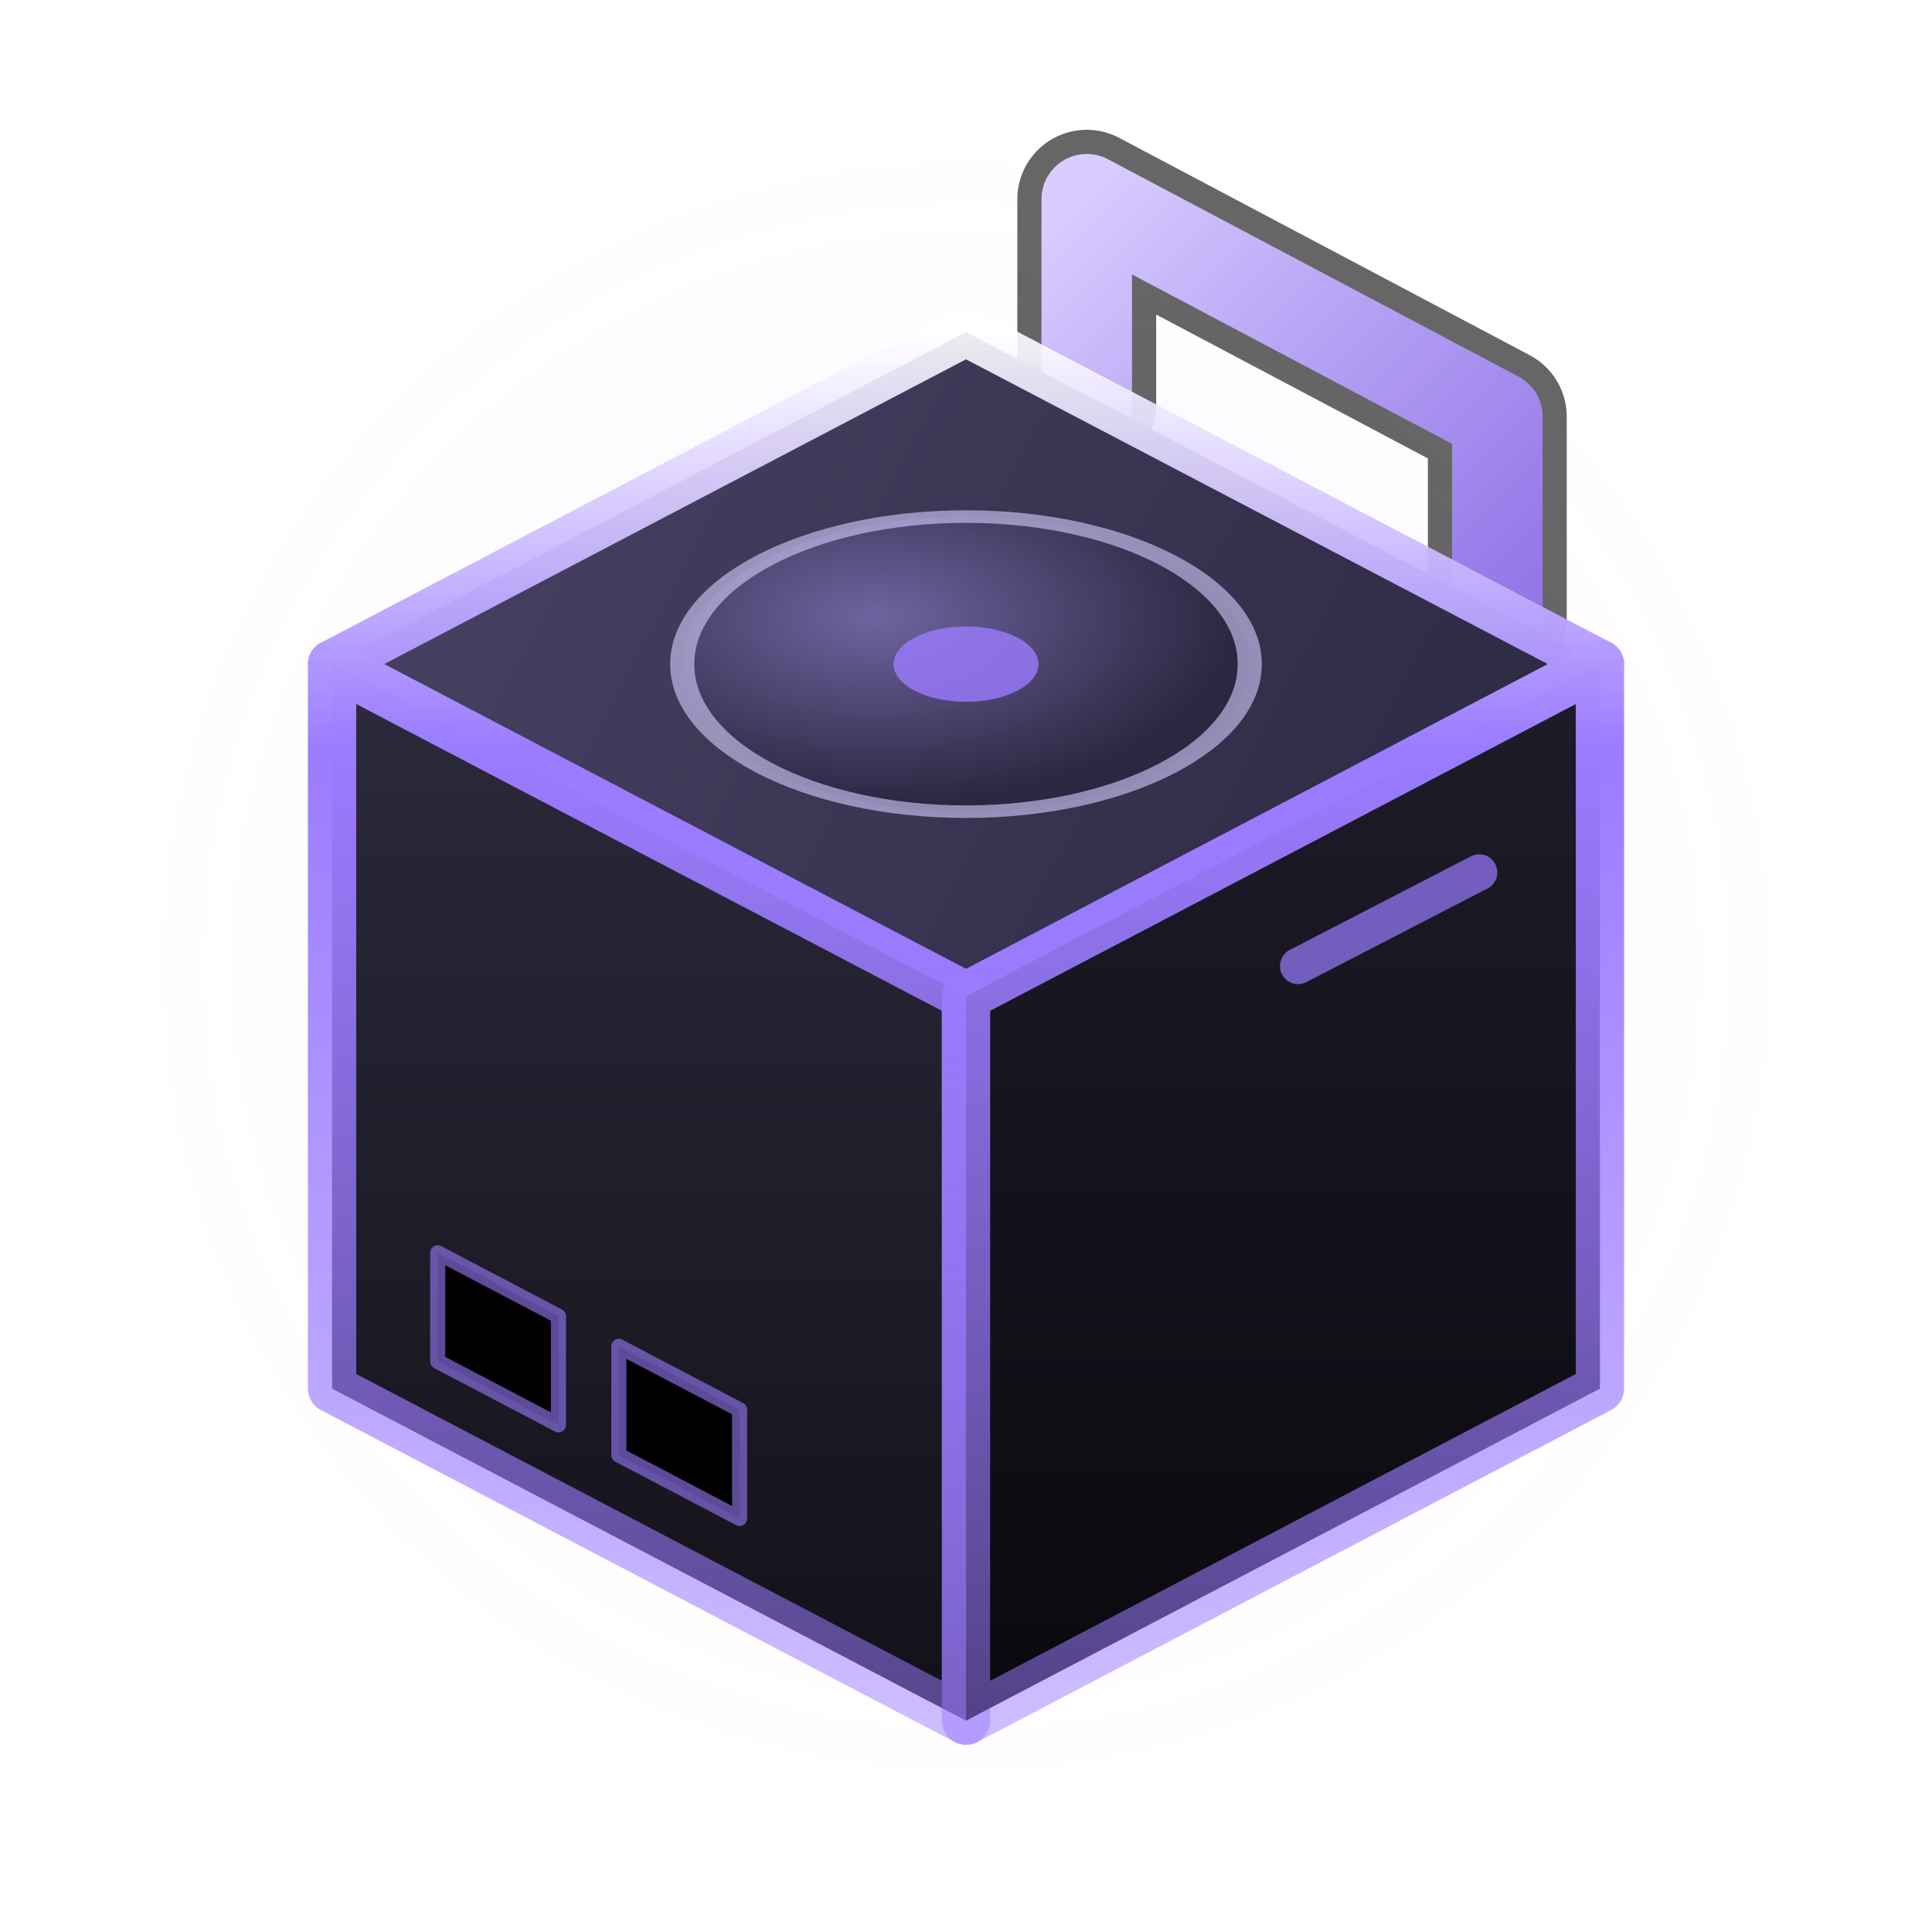
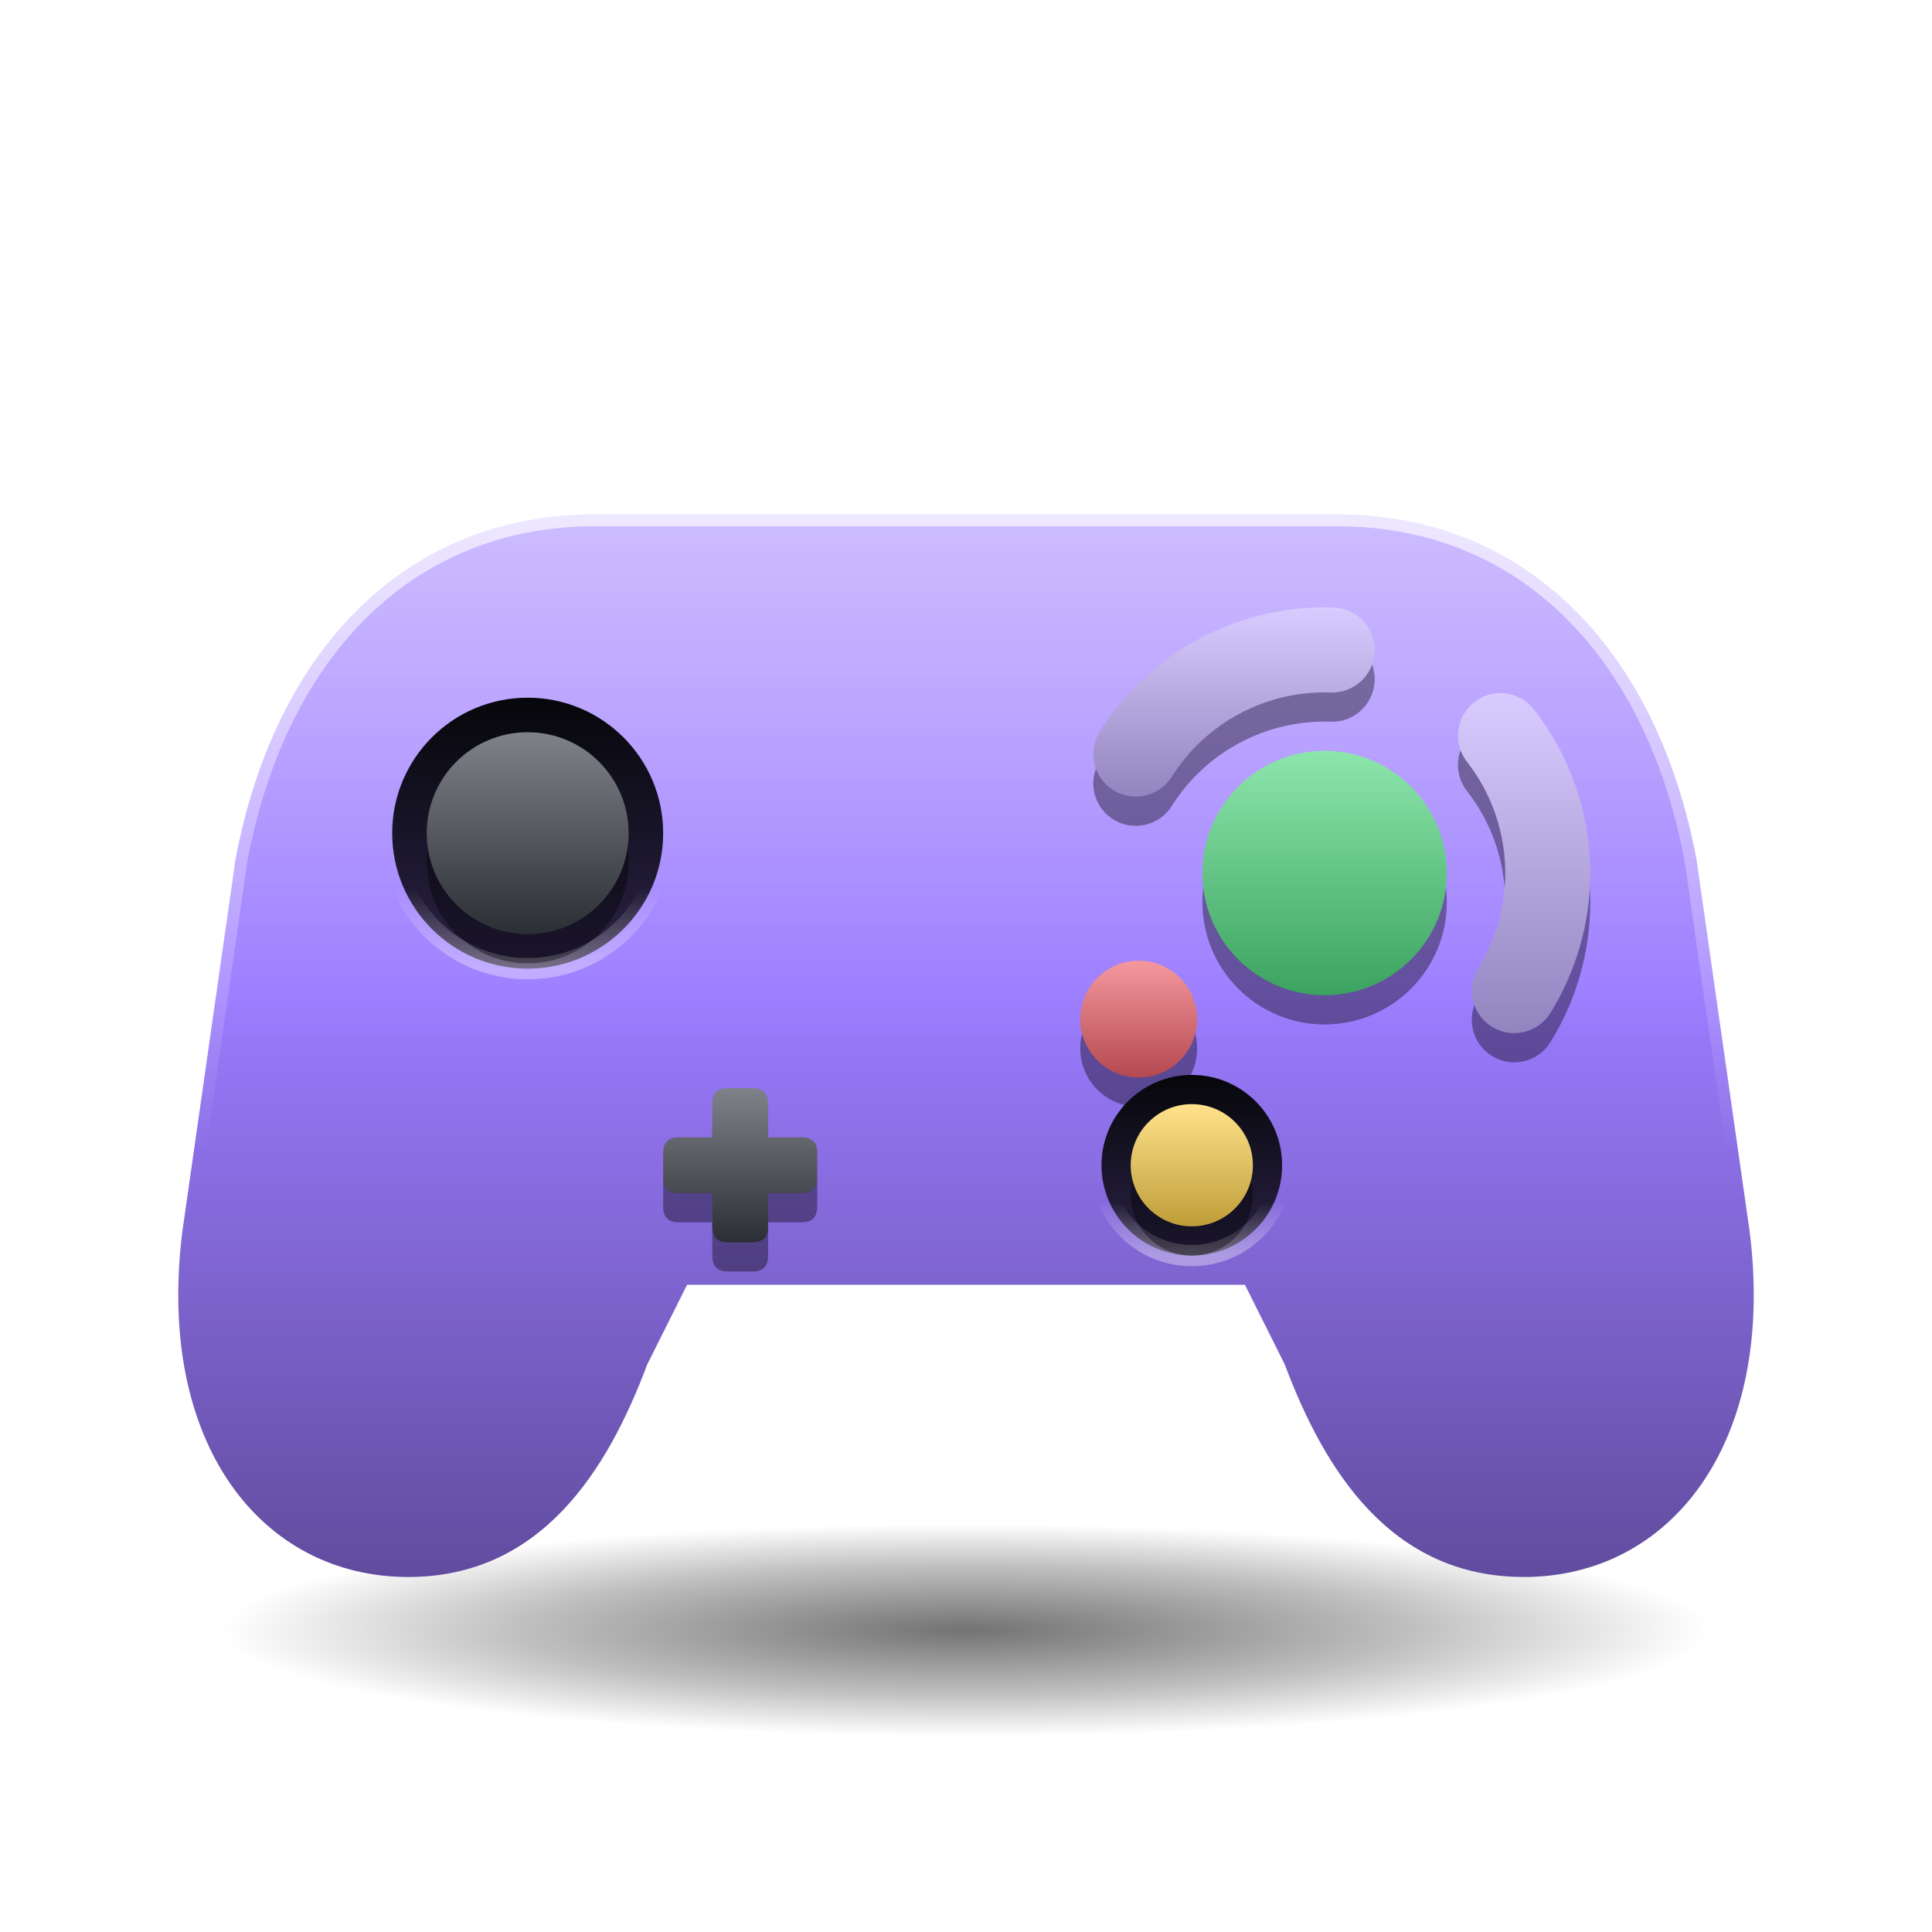
<svg xmlns="http://www.w3.org/2000/svg" width="64" height="64" viewBox="0 0 64 64">
  <defs>
-     <radialGradient id="g0" gradientUnits="userSpaceOnUse" cx="32" cy="32" r="32">
-       <stop offset="0" stop-color="#9B7BFF" stop-opacity="0.34" />
-       <stop offset="0.1" stop-color="#9B7BFF" stop-opacity="0.34" />
-       <stop offset="0.2" stop-color="#9B7BFF" stop-opacity="0.285" />
-       <stop offset="0.3" stop-color="#9B7BFF" stop-opacity="0.202" />
-       <stop offset="0.4" stop-color="#9B7BFF" stop-opacity="0.125" />
-       <stop offset="0.5" stop-color="#9B7BFF" stop-opacity="0.067" />
-       <stop offset="0.6" stop-color="#9B7BFF" stop-opacity="0.03" />
-       <stop offset="0.7" stop-color="#9B7BFF" stop-opacity="0.011" />
-       <stop offset="0.8" stop-color="#9B7BFF" stop-opacity="0.003" />
-       <stop offset="0.9" stop-color="#9B7BFF" stop-opacity="0" />
-       <stop offset="1" stop-color="#9B7BFF" stop-opacity="0" />
+     <radialGradient id="g0" gradientUnits="userSpaceOnUse" cx="32" cy="57" r="28">
+       <stop offset="0" stop-color="#000000" stop-opacity="0.55" />
+       <stop offset="0.6" stop-color="#000000" stop-opacity="0.248" />
+       <stop offset="1" stop-color="#000000" stop-opacity="0" />
    </radialGradient>
-     <linearGradient id="g1" gradientUnits="userSpaceOnUse" x1="36" y1="6" x2="50" y2="20">
-       <stop offset="0" stop-color="#D9CDFF" stop-opacity="1" />
-       <stop offset="1" stop-color="#9B7BFF" stop-opacity="0.85" />
+     <linearGradient id="g1" gradientUnits="userSpaceOnUse" x1="0" y1="15" x2="0" y2="55">
+       <stop offset="0" stop-color="#B7A0FF" stop-opacity="1" />
+       <stop offset="0.45" stop-color="#9B7BFF" stop-opacity="1" />
+       <stop offset="1" stop-color="#604C9E" stop-opacity="1" />
    </linearGradient>
-     <linearGradient id="g2" gradientUnits="userSpaceOnUse" x1="11" y1="11" x2="53" y2="33">
-       <stop offset="0" stop-color="#4A4466" stop-opacity="1" />
-       <stop offset="1" stop-color="#2A2740" stop-opacity="1" />
+     <linearGradient id="g2" gradientUnits="userSpaceOnUse" x1="0" y1="15" x2="0" y2="35">
+       <stop offset="0" stop-color="#FFFFFF" stop-opacity="0.3" />
+       <stop offset="1" stop-color="#FFFFFF" stop-opacity="0" />
    </linearGradient>
-     <linearGradient id="g3" gradientUnits="userSpaceOnUse" x1="0" y1="11" x2="0" y2="57">
-       <stop offset="0" stop-color="#FFFFFF" stop-opacity="0.9" />
-       <stop offset="0.3" stop-color="#9B7BFF" stop-opacity="1" />
-       <stop offset="1" stop-color="#9B7BFF" stop-opacity="0.5" />
+     <linearGradient id="g3" gradientUnits="userSpaceOnUse" x1="0" y1="15" x2="0" y2="39">
+       <stop offset="0" stop-color="#FFFFFF" stop-opacity="0.65" />
+       <stop offset="1" stop-color="#FFFFFF" stop-opacity="0" />
    </linearGradient>
-     <linearGradient id="g4" gradientUnits="userSpaceOnUse" x1="0" y1="22" x2="0" y2="57">
-       <stop offset="0" stop-color="#2C2A3C" stop-opacity="1" />
-       <stop offset="1" stop-color="#121118" stop-opacity="1" />
+     <linearGradient id="g4" gradientUnits="userSpaceOnUse" x1="0" y1="21.9" x2="0" y2="32.1">
+       <stop offset="0" stop-color="#06070A" stop-opacity="1" />
+       <stop offset="1" stop-color="#2B2247" stop-opacity="1" />
    </linearGradient>
-     <linearGradient id="g5" gradientUnits="userSpaceOnUse" x1="0" y1="11" x2="0" y2="57">
-       <stop offset="0" stop-color="#FFFFFF" stop-opacity="0.9" />
-       <stop offset="0.3" stop-color="#9B7BFF" stop-opacity="1" />
-       <stop offset="1" stop-color="#9B7BFF" stop-opacity="0.5" />
+     <linearGradient id="g5" gradientUnits="userSpaceOnUse" x1="0" y1="21.9" x2="0" y2="32.1">
+       <stop offset="0" stop-color="#FFFFFF" stop-opacity="0" />
+       <stop offset="0.7" stop-color="#FFFFFF" stop-opacity="0" />
+       <stop offset="1" stop-color="#FFFFFF" stop-opacity="0.35" />
    </linearGradient>
-     <linearGradient id="g6" gradientUnits="userSpaceOnUse" x1="0" y1="22" x2="0" y2="57">
-       <stop offset="0" stop-color="#1E1C2A" stop-opacity="1" />
-       <stop offset="1" stop-color="#09090D" stop-opacity="1" />
+     <linearGradient id="g6" gradientUnits="userSpaceOnUse" x1="0" y1="23.2" x2="0" y2="30.8">
+       <stop offset="0" stop-color="#7F8288" stop-opacity="1" />
+       <stop offset="1" stop-color="#2C2E36" stop-opacity="1" />
    </linearGradient>
-     <linearGradient id="g7" gradientUnits="userSpaceOnUse" x1="0" y1="11" x2="0" y2="57">
-       <stop offset="0" stop-color="#FFFFFF" stop-opacity="0.9" />
-       <stop offset="0.3" stop-color="#9B7BFF" stop-opacity="1" />
-       <stop offset="1" stop-color="#9B7BFF" stop-opacity="0.5" />
+     <linearGradient id="g7" gradientUnits="userSpaceOnUse" x1="0" y1="23.9" x2="0" y2="33.1">
+       <stop offset="0" stop-color="#8DE6AC" stop-opacity="1" />
+       <stop offset="1" stop-color="#3BA35F" stop-opacity="1" />
    </linearGradient>
-     <radialGradient id="g8" gradientUnits="userSpaceOnUse" cx="29" cy="19" r="12">
-       <stop offset="0" stop-color="#6E64A0" stop-opacity="1" />
-       <stop offset="1" stop-color="#2A2740" stop-opacity="1" />
-     </radialGradient>
+     <linearGradient id="g8" gradientUnits="userSpaceOnUse" x1="0" y1="31.8" x2="0" y2="36.2">
+       <stop offset="0" stop-color="#F5989E" stop-opacity="1" />
+       <stop offset="1" stop-color="#B44850" stop-opacity="1" />
+     </linearGradient>
+     <linearGradient id="g9" gradientUnits="userSpaceOnUse" x1="0" y1="18.505" x2="0" y2="25.625">
+       <stop offset="0" stop-color="#D8CCFF" stop-opacity="1" />
+       <stop offset="1" stop-color="#9284BF" stop-opacity="1" />
+     </linearGradient>
+     <linearGradient id="g10" gradientUnits="userSpaceOnUse" x1="0" y1="21.733" x2="0" y2="34.527">
+       <stop offset="0" stop-color="#D8CCFF" stop-opacity="1" />
+       <stop offset="1" stop-color="#9284BF" stop-opacity="1" />
+     </linearGradient>
+     <linearGradient id="g11" gradientUnits="userSpaceOnUse" x1="0" y1="36.1" x2="0" y2="42.9">
+       <stop offset="0" stop-color="#06070A" stop-opacity="1" />
+       <stop offset="1" stop-color="#2B2247" stop-opacity="1" />
+     </linearGradient>
+     <linearGradient id="g12" gradientUnits="userSpaceOnUse" x1="0" y1="36.1" x2="0" y2="42.9">
+       <stop offset="0" stop-color="#FFFFFF" stop-opacity="0" />
+       <stop offset="0.7" stop-color="#FFFFFF" stop-opacity="0" />
+       <stop offset="1" stop-color="#FFFFFF" stop-opacity="0.35" />
+     </linearGradient>
+     <linearGradient id="g13" gradientUnits="userSpaceOnUse" x1="0" y1="37.2" x2="0" y2="41.8">
+       <stop offset="0" stop-color="#FFE28B" stop-opacity="1" />
+       <stop offset="1" stop-color="#BF9E39" stop-opacity="1" />
+     </linearGradient>
+     <linearGradient id="g14" gradientUnits="userSpaceOnUse" x1="0" y1="36.6" x2="0" y2="42.4">
+       <stop offset="0" stop-color="#7F8288" stop-opacity="1" />
+       <stop offset="1" stop-color="#2C2E36" stop-opacity="1" />
+     </linearGradient>
  </defs>
-   <path d="M0,32A32,32 0 1 1 64,32A32,32 0 1 1 0,32Z" fill="url(#g0)" />
-   <path d="M36,13.4 V6.6 L49.6,13.8 V20.6" fill="none" stroke="#000000" stroke-width="4.6" stroke-linecap="round" stroke-linejoin="round" stroke-opacity="0.6" />
-   <path d="M36,13.4 V6.6 L49.6,13.8 V20.6" fill="none" stroke="url(#g1)" stroke-width="3" stroke-linecap="round" stroke-linejoin="round" />
-   <path d="M32,11 L53,22 L32,33 L11,22Z" fill="url(#g2)" stroke="url(#g3)" stroke-width="1.6" stroke-linecap="round" stroke-linejoin="round" />
-   <path d="M11,22 L32,33 L32,57 L11,46Z" fill="url(#g4)" stroke="url(#g5)" stroke-width="1.6" stroke-linecap="round" stroke-linejoin="round" />
-   <path d="M32,33 L53,22 L53,46 L32,57Z" fill="url(#g6)" stroke="url(#g7)" stroke-width="1.6" stroke-linecap="round" stroke-linejoin="round" />
-   <g transform="translate(32 22) scale(1 0.52) translate(-32 -22)">
-     <path d="M22.6,22A9.4,9.4 0 1 1 41.4,22A9.4,9.4 0 1 1 22.6,22Z" fill="url(#g8)" stroke="#D9CDFF" stroke-width="0.8" stroke-linecap="round" stroke-linejoin="round" stroke-opacity="0.6" />
+   <g transform="translate(32 32) scale(0.88 0.88) translate(-32 -32)">
+     <g transform="translate(32 57) scale(1 0.143) translate(-32 -57)">
+       <path d="M4,57A28,28 0 1 1 60,57A28,28 0 1 1 4,57Z" fill="url(#g0)" />
+     </g>
+     <path d="M18,15 H46 C53,15 58,20 59.5,28 L61.5,42 C62.5,50 58.5,55 53,55 C48,55 45.5,51 44,47 L42.5,44 H21.5 L20,47 C18.5,51 16,55 11,55 C5.5,55 1.5,50 2.5,42 L4.5,28 C6,20 11,15 18,15 Z" fill="url(#g1)" />
+     <path d="M18,15 H46 C53,15 58,20 59.5,28 L61.5,42 C62.5,50 58.5,55 53,55 C48,55 45.5,51 44,47 L42.5,44 H21.5 L20,47 C18.5,51 16,55 11,55 C5.5,55 1.5,50 2.5,42 L4.5,28 C6,20 11,15 18,15 Z" fill="url(#g2)" />
+     <path d="M18,15 H46 C53,15 58,20 59.5,28 L61.5,42 C62.5,50 58.5,55 53,55 C48,55 45.5,51 44,47 L42.5,44 H21.5 L20,47 C18.5,51 16,55 11,55 C5.5,55 1.5,50 2.5,42 L4.5,28 C6,20 11,15 18,15 Z" fill="none" stroke="url(#g3)" stroke-width="0.9" stroke-linecap="round" stroke-linejoin="round" />
+     <path d="M10.4,27A5.1,5.1 0 1 1 20.6,27A5.1,5.1 0 1 1 10.4,27Z" fill="url(#g4)" />
+     <path d="M10.4,27A5.1,5.1 0 1 1 20.6,27A5.1,5.1 0 1 1 10.4,27Z" fill="none" stroke="url(#g5)" stroke-width="0.8" stroke-linecap="round" stroke-linejoin="round" />
+     <path d="M11.7,28.1A3.8,3.8 0 1 1 19.3,28.1A3.8,3.8 0 1 1 11.7,28.1Z" fill="#000000" fill-opacity="0.38" />
+     <path d="M11.7,27A3.8,3.8 0 1 1 19.3,27A3.8,3.8 0 1 1 11.7,27Z" fill="url(#g6)" />
+     <path d="M40.9,29.6A4.6,4.6 0 1 1 50.1,29.6A4.6,4.6 0 1 1 40.9,29.6Z" fill="#000000" fill-opacity="0.38" />
+     <path d="M40.9,28.5A4.6,4.6 0 1 1 50.1,28.5A4.6,4.6 0 1 1 40.9,28.5Z" fill="url(#g7)" />
+     <path d="M36.3,35.1A2.2,2.2 0 1 1 40.7,35.1A2.2,2.2 0 1 1 36.3,35.1Z" fill="#000000" fill-opacity="0.38" />
+     <path d="M36.3,34A2.2,2.2 0 1 1 40.7,34A2.2,2.2 0 1 1 36.3,34Z" fill="url(#g8)" />
+     <path d="M37.02,24.301A10,10 0 0 1 45.849,19.606A1.6,1.6 0 0 1 45.737,22.804A6.8,6.8 0 0 0 39.733,25.997A1.6,1.6 0 0 1 37.02,24.301Z" fill="#000000" fill-opacity="0.38" />
+     <path d="M37.02,23.201 A10,10 0 0 1 45.849,18.506 A1.6,1.6 0 0 1 45.737,21.704 A6.8,6.8 0 0 0 39.733,24.897 A1.6,1.6 0 0 1 37.02,23.201 Z" fill="url(#g9)" />
+     <path d="M53.38,23.443A10,10 0 0 1 53.98,34.899A1.6,1.6 0 0 1 51.267,33.203A6.8,6.8 0 0 0 50.858,25.414A1.6,1.6 0 0 1 53.38,23.443Z" fill="#000000" fill-opacity="0.38" />
+     <path d="M53.38,22.343 A10,10 0 0 1 53.98,33.799 A1.6,1.6 0 0 1 51.267,32.103 A6.8,6.8 0 0 0 50.858,24.314 A1.6,1.6 0 0 1 53.38,22.343 Z" fill="url(#g10)" />
+     <path d="M37.1,39.5A3.4,3.4 0 1 1 43.9,39.5A3.4,3.4 0 1 1 37.1,39.5Z" fill="url(#g11)" />
+     <path d="M37.1,39.5A3.4,3.4 0 1 1 43.9,39.5A3.4,3.4 0 1 1 37.1,39.5Z" fill="none" stroke="url(#g12)" stroke-width="0.8" stroke-linecap="round" stroke-linejoin="round" />
+     <path d="M38.2,40.6A2.3,2.3 0 1 1 42.8,40.6A2.3,2.3 0 1 1 38.2,40.6Z" fill="#000000" fill-opacity="0.38" />
+     <path d="M38.2,39.5A2.3,2.3 0 1 1 42.8,39.5A2.3,2.3 0 1 1 38.2,39.5Z" fill="url(#g13)" />
+     <path d="M22.45,38.288Q22.45,37.7 23.038,37.7L23.962,37.7Q24.55,37.7 24.55,38.288L24.55,39.55L25.812,39.55Q26.4,39.55 26.4,40.138L26.4,41.062Q26.4,41.65 25.812,41.65L24.55,41.65L24.55,42.912Q24.55,43.5 23.962,43.5L23.038,43.5Q22.45,43.5 22.45,42.912L22.45,41.65L21.188,41.65Q20.6,41.65 20.6,41.062L20.6,40.138Q20.6,39.55 21.188,39.55L22.45,39.55Z" fill="#000000" fill-opacity="0.38" />
+     <path d="M22.45,37.188 Q22.45,36.6 23.038,36.6 H23.962 Q24.55,36.6 24.55,37.188 V38.45 H25.812 Q26.4,38.45 26.4,39.038 V39.962 Q26.4,40.55 25.812,40.55 H24.55 V41.812 Q24.55,42.4 23.962,42.4 H23.038 Q22.45,42.4 22.45,41.812 V40.55 H21.188 Q20.6,40.55 20.6,39.962 V39.038 Q20.6,38.45 21.188,38.45 H22.45 Z" fill="url(#g14)" />
  </g>
-   <g transform="translate(32 22) scale(1 0.52) translate(-32 -22)">
-     <path d="M29.6,22A2.4,2.4 0 1 1 34.4,22A2.4,2.4 0 1 1 29.6,22Z" fill="#9B7BFF" fill-opacity="0.8" />
-   </g>
-   <path d="M14.5,41.5 L18.5,43.6 L18.5,47.2 L14.5,45.1Z" fill="#000000" stroke="#9B7BFF" stroke-width="0.5" stroke-linecap="round" stroke-linejoin="round" stroke-opacity="0.6" />
-   <path d="M20.5,44.6 L24.5,46.7 L24.5,50.3 L20.5,48.2Z" fill="#000000" stroke="#9B7BFF" stroke-width="0.5" stroke-linecap="round" stroke-linejoin="round" stroke-opacity="0.6" />
-   <path d="M43,32 L49,28.9" fill="none" stroke="#9B7BFF" stroke-width="1.2" stroke-linecap="round" stroke-linejoin="round" stroke-opacity="0.7" />
</svg>
